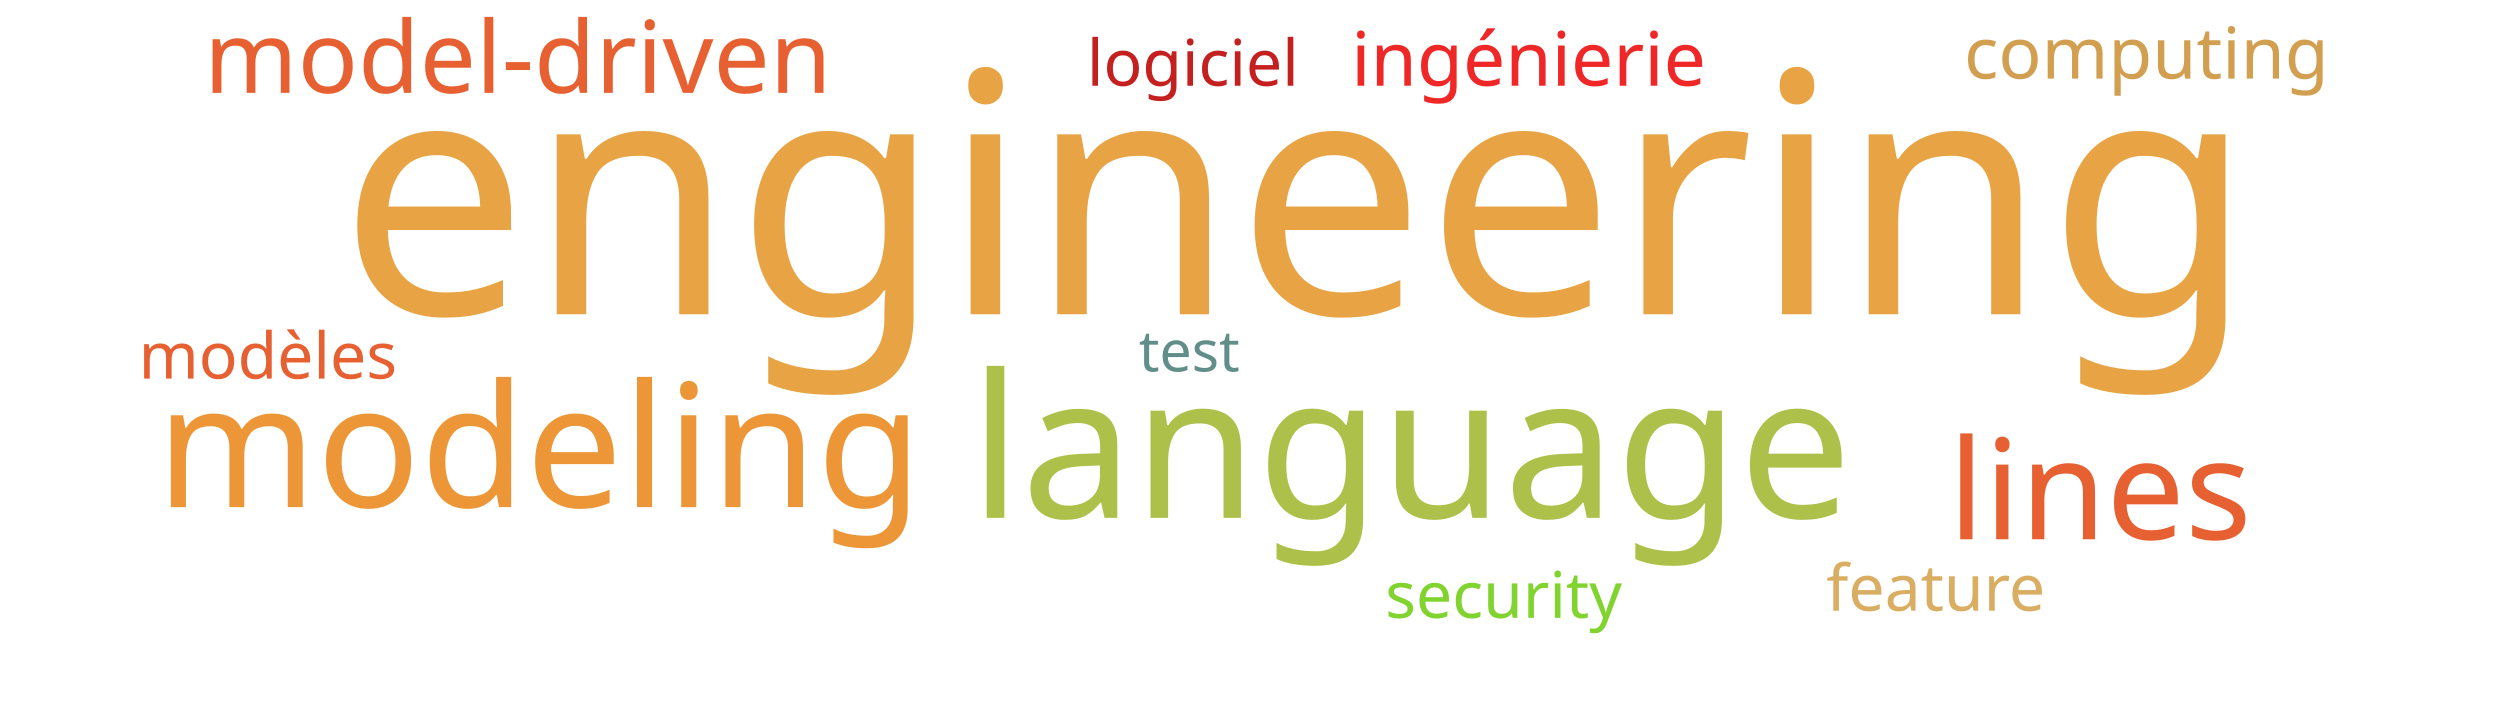
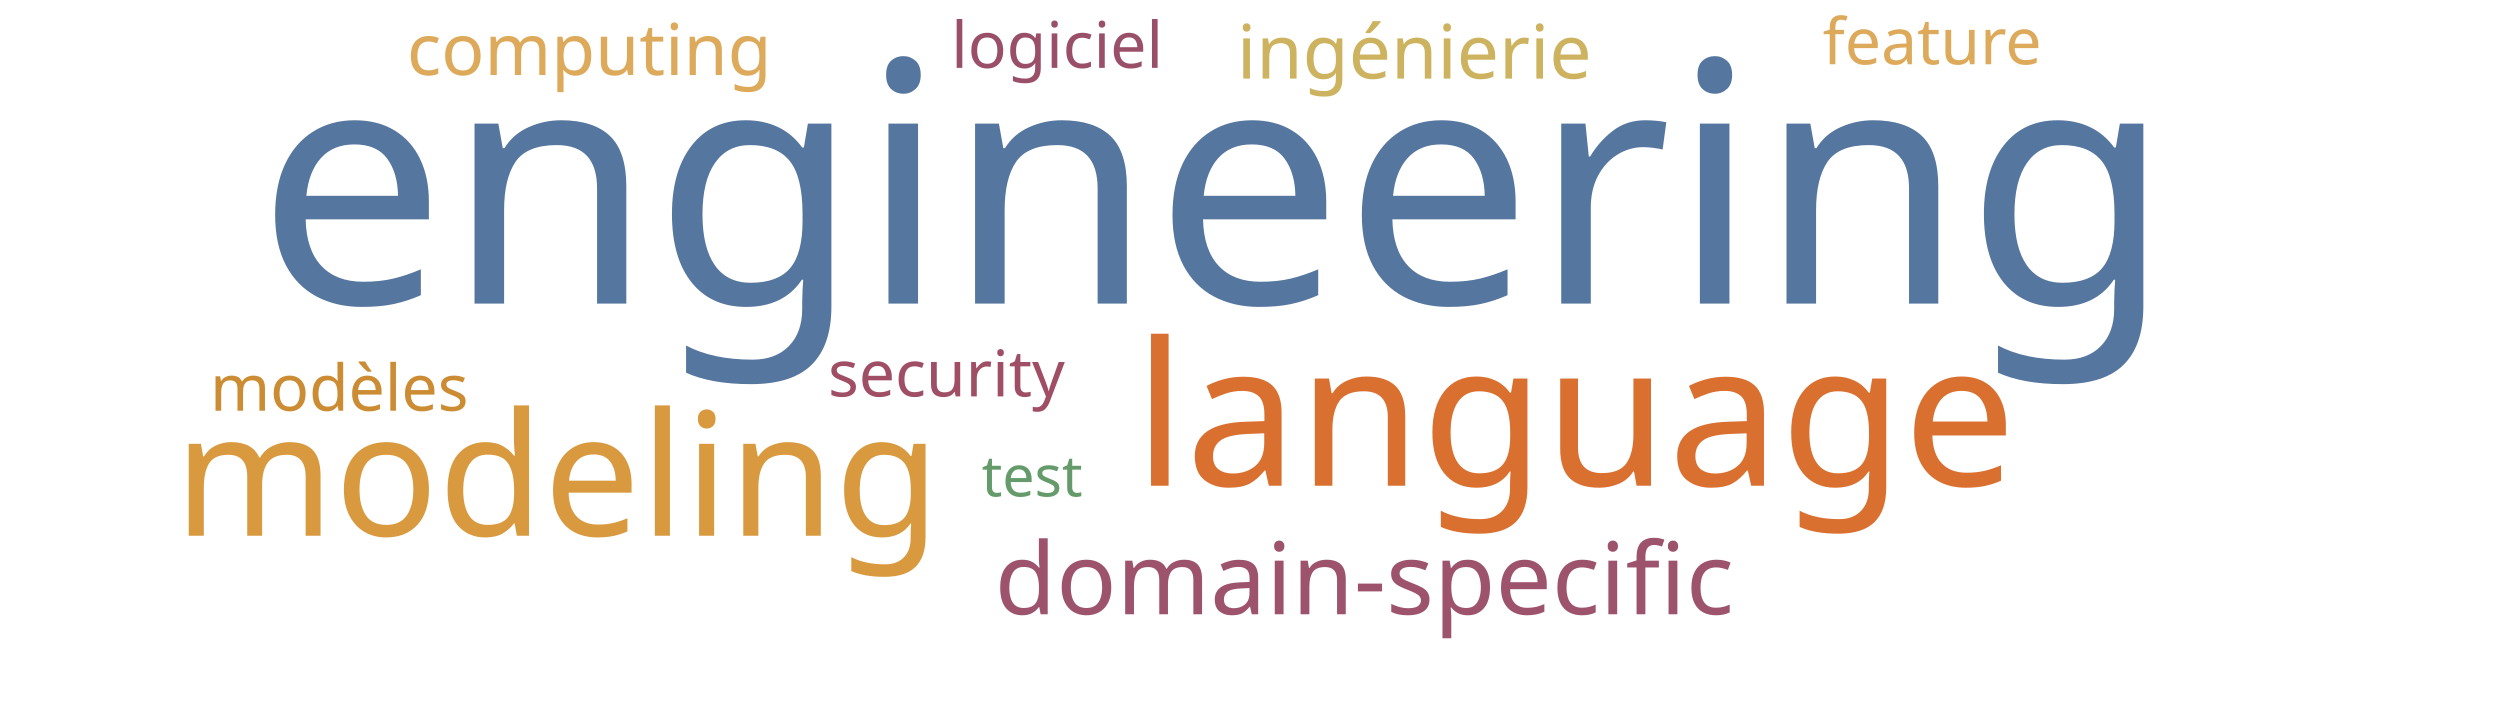
<svg xmlns="http://www.w3.org/2000/svg" width="700" height="200">
  <g transform="translate(350, 100)">
-     <text text-anchor="middle" style="font-family: Impact; font-size: 94px; fill: #e8a444" transform="translate(13,-12)rotate(0)">engineering</text>
-     <text text-anchor="middle" style="font-family: Impact; font-size: 56px; fill: #adc14a" transform="translate(45,45)rotate(0)">language</text>
-     <text text-anchor="middle" style="font-family: Impact; font-size: 48px; fill: #ec9637" transform="translate(-199,42)rotate(0)">modeling</text>
-     <text text-anchor="middle" style="font-family: Impact; font-size: 39px; fill: #e76032" transform="translate(238,51)rotate(0)">lines</text>
-     <text text-anchor="middle" style="font-family: Impact; font-size: 28px; fill: #e76032" transform="translate(-205,-74)rotate(0)">model-driven</text>
-     <text text-anchor="middle" style="font-family: Impact; font-size: 21px; fill: #ef2727" transform="translate(78,-76)rotate(0)">ingénierie</text>
-     <text text-anchor="middle" style="font-family: Impact; font-size: 20px; fill: #d19f4f" transform="translate(251,-78)rotate(0)">computing</text>
-     <text text-anchor="middle" style="font-family: Impact; font-size: 18px; fill: #81d32f" transform="translate(71,73)rotate(0)">security</text>
-     <text text-anchor="middle" style="font-family: Impact; font-size: 18px; fill: #c42020" transform="translate(-16,-76)rotate(0)">logiciel</text>
-     <text text-anchor="middle" style="font-family: Impact; font-size: 18px; fill: #d9ae63" transform="translate(192,71)rotate(0)">feature</text>
-     <text text-anchor="middle" style="font-family: Impact; font-size: 18px; fill: #e76032" transform="translate(-275,6)rotate(0)">modèles</text>
-     <text text-anchor="middle" style="font-family: Impact; font-size: 16px; fill: #618e88" transform="translate(-17,4)rotate(0)">test</text>
+     <text text-anchor="middle" style="font-family: Impact; font-size: 94px; fill: #55769e" transform="translate(-10,-15)rotate(0)">engineering</text>
+     <text text-anchor="middle" style="font-family: Impact; font-size: 56px; fill: #d9702f" transform="translate(91,36)rotate(0)">language</text>
+     <text text-anchor="middle" style="font-family: Impact; font-size: 48px; fill: #d8993f" transform="translate(-194,50)rotate(0)">modeling</text>
+     <text text-anchor="middle" style="font-family: Impact; font-size: 28px; fill: #9d536c" transform="translate(32,72)rotate(0)">domain-specific</text>
+     <text text-anchor="middle" style="font-family: Impact; font-size: 21px; fill: #cdb25f" transform="translate(46,-78)rotate(0)">ingénierie</text>
+     <text text-anchor="middle" style="font-family: Impact; font-size: 20px; fill: #ddaa5c" transform="translate(-185,-79)rotate(0)">computing</text>
+     <text text-anchor="middle" style="font-family: Impact; font-size: 18px; fill: #9f4e66" transform="translate(-85,11)rotate(0)">security</text>
+     <text text-anchor="middle" style="font-family: Impact; font-size: 18px; fill: #9a4f69" transform="translate(-54,-81)rotate(0)">logiciel</text>
+     <text text-anchor="middle" style="font-family: Impact; font-size: 18px; fill: #ddaa5c" transform="translate(191,-82)rotate(0)">feature</text>
+     <text text-anchor="middle" style="font-family: Impact; font-size: 18px; fill: #cc8c34" transform="translate(-255,15)rotate(0)">modèles</text>
+     <text text-anchor="middle" style="font-family: Impact; font-size: 16px; fill: #659b6b" transform="translate(-61,39)rotate(0)">test</text>
  </g>
</svg>
